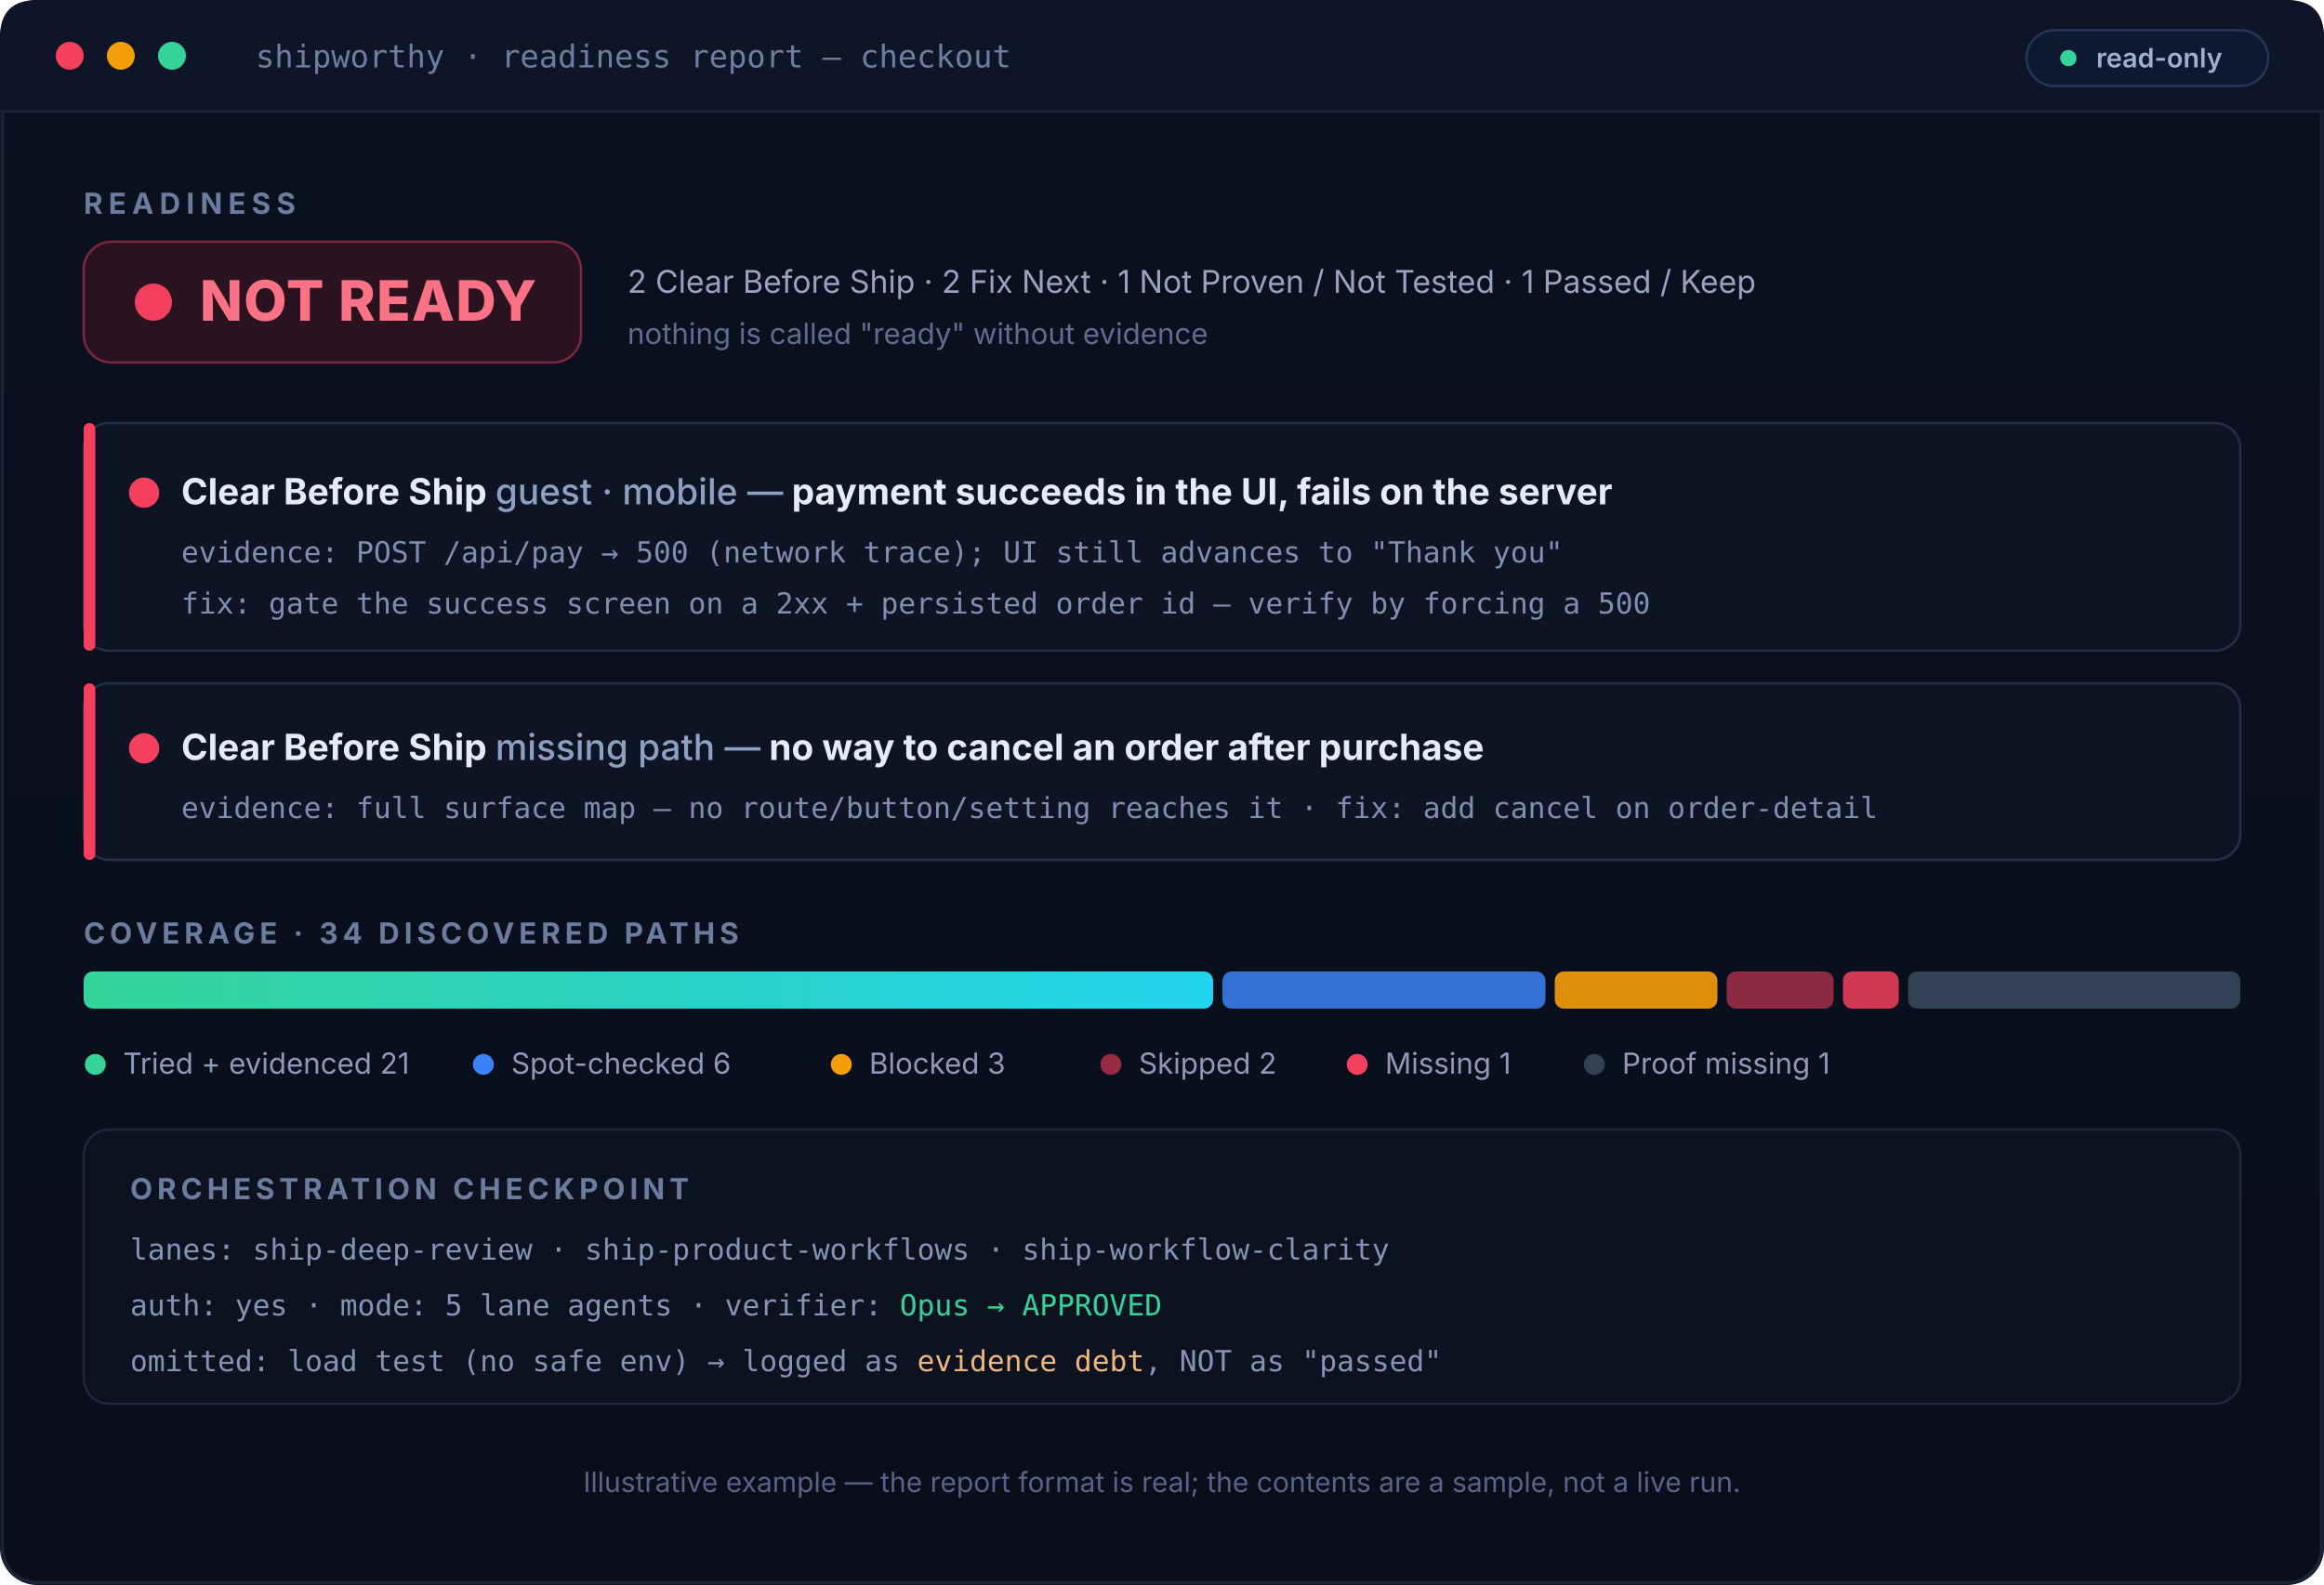
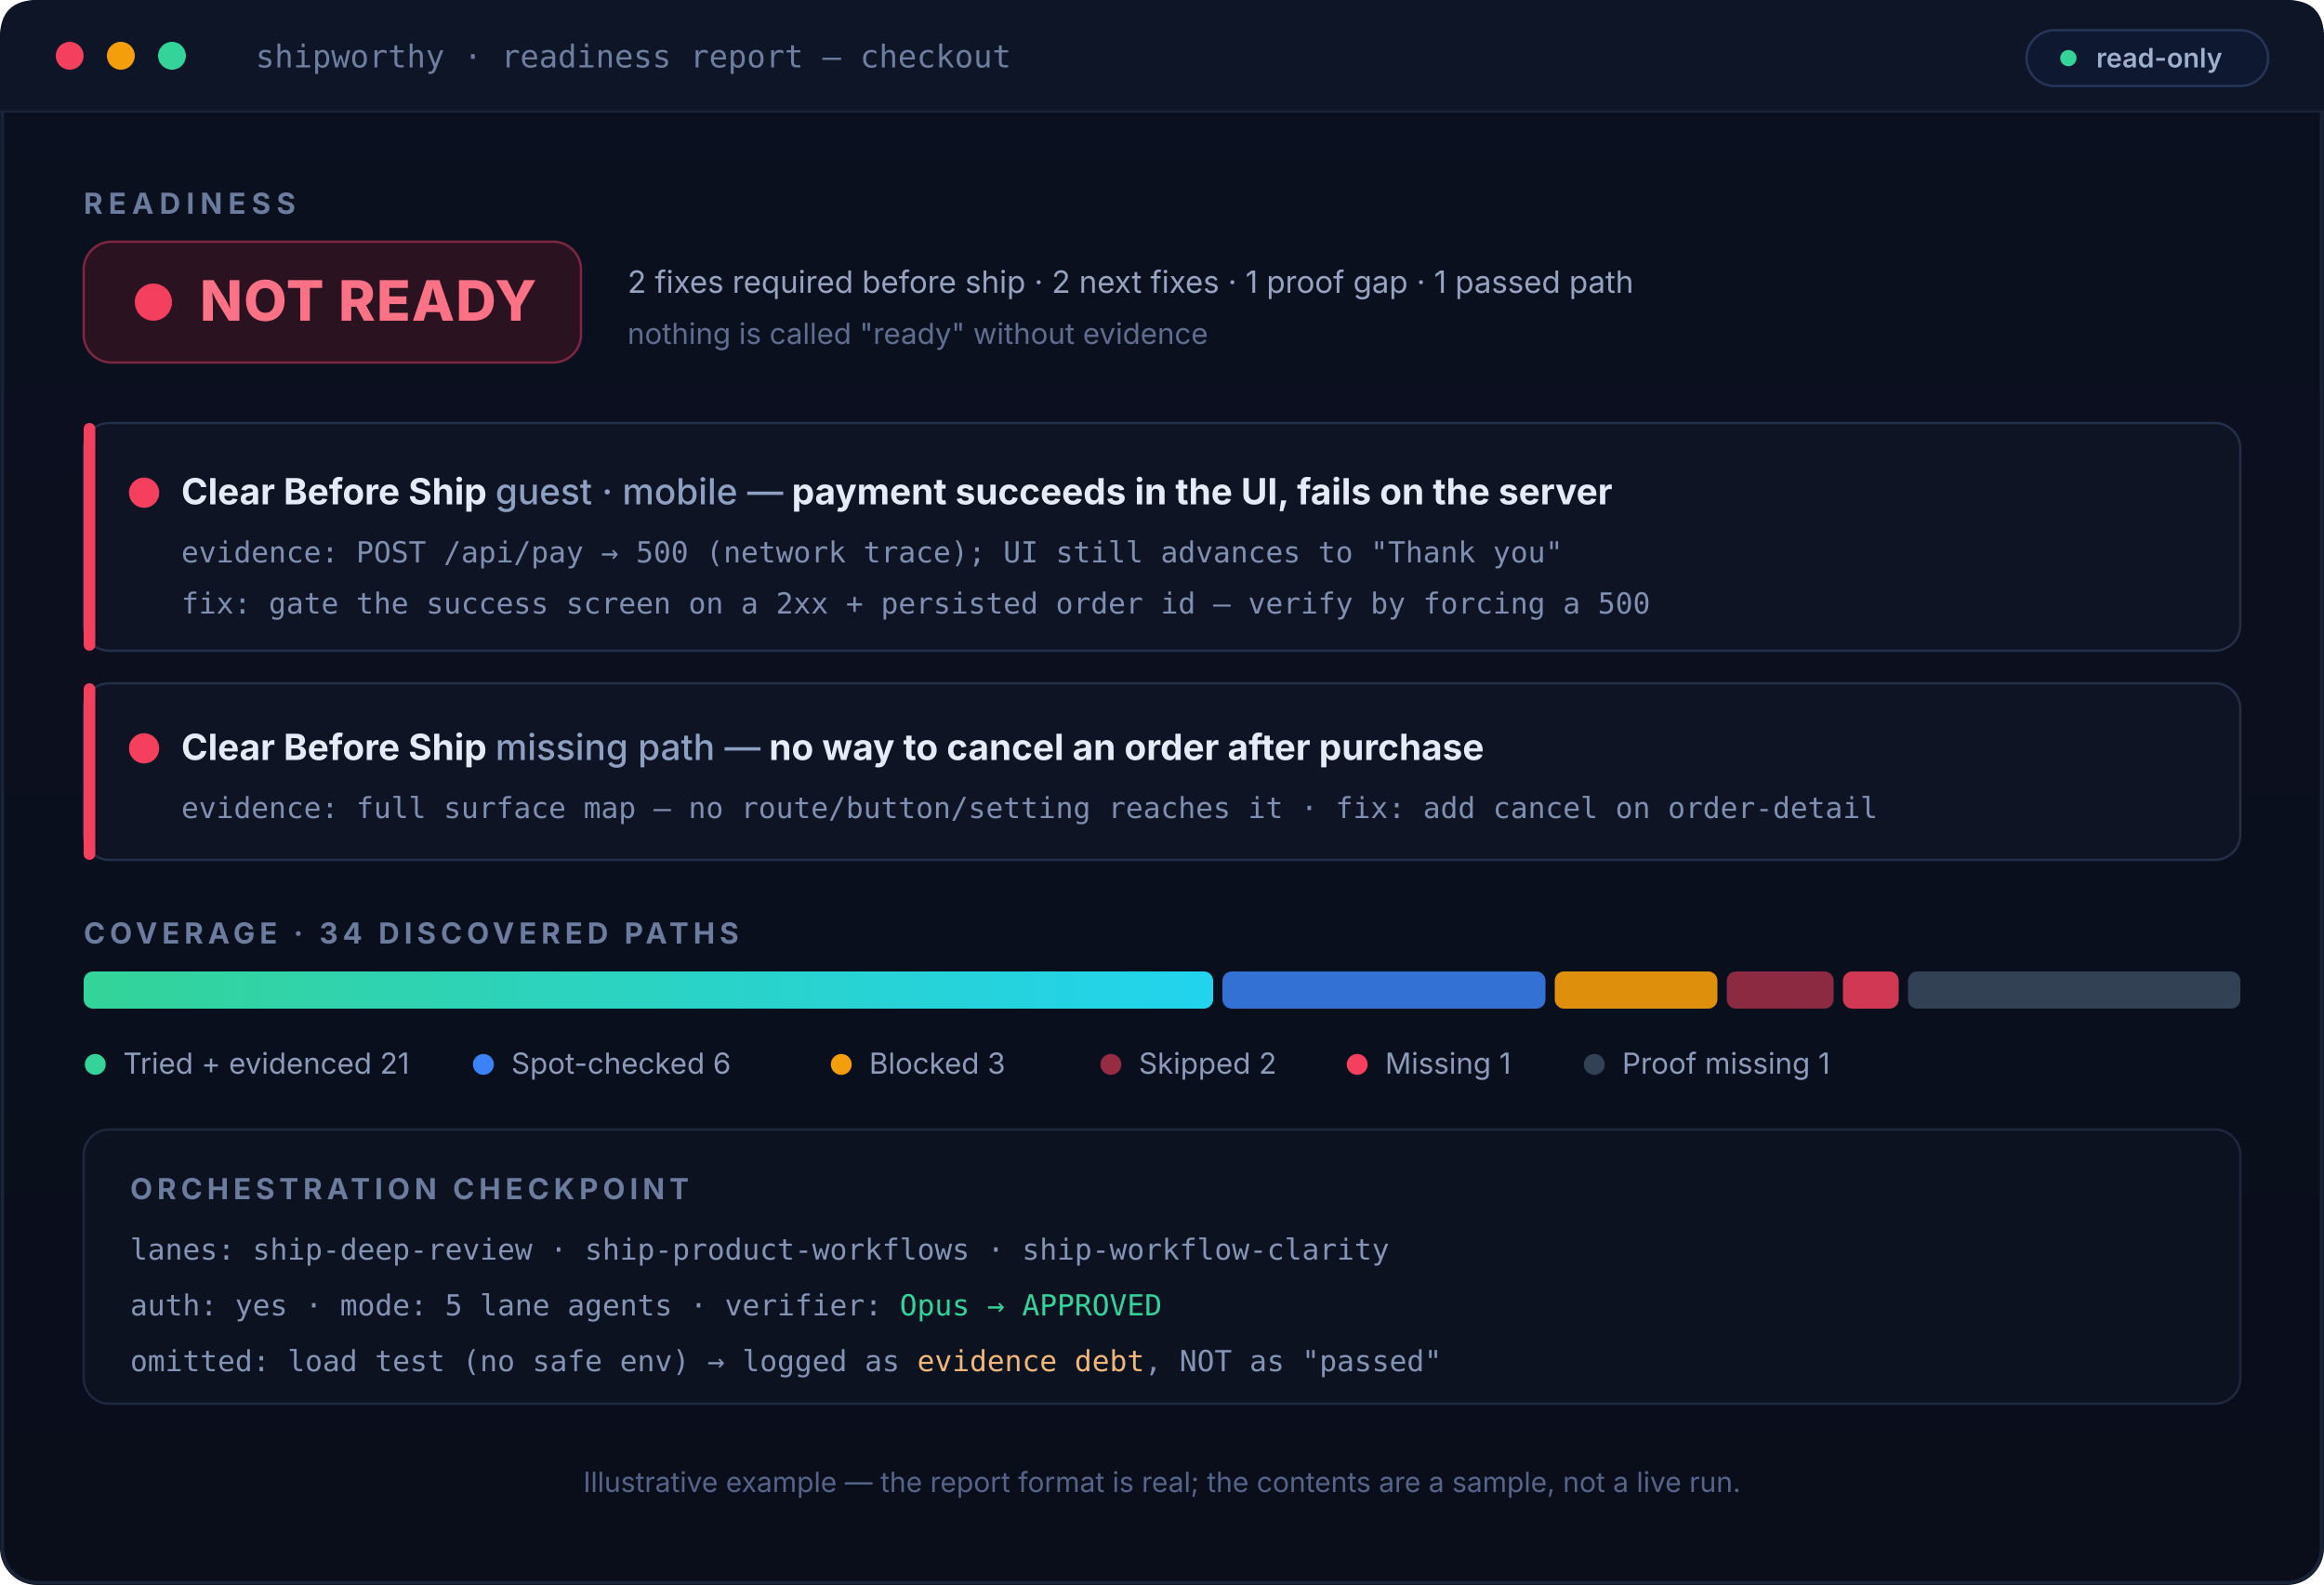
- <svg xmlns="http://www.w3.org/2000/svg" viewBox="0 0 1000 682" width="1000" height="682" role="img" aria-label="Illustrative Shipworthy readiness report showing NOT READY with Clear Before Ship, Fix Next, Not Proven / Not Tested, Passed / Keep, a coverage map, and an orchestration checkpoint">
+ <svg xmlns="http://www.w3.org/2000/svg" viewBox="0 0 1000 682" width="1000" height="682" role="img" aria-label="Illustrative Shipworthy readiness report showing NOT READY with two fixes required before ship, follow-up fixes, proof gaps, passed paths, a coverage map, and an orchestration checkpoint">
  <defs>
    <linearGradient id="rbg" x1="0" y1="0" x2="0" y2="1">
      <stop offset="0" stop-color="#0B1020" />
      <stop offset="1" stop-color="#0A0E1B" />
    </linearGradient>
    <linearGradient id="rcov" x1="0" y1="0" x2="1" y2="0">
      <stop offset="0" stop-color="#34D399" />
      <stop offset="1" stop-color="#22D3EE" />
    </linearGradient>
    <style>
      .sans{font-family:Inter,ui-sans-serif,system-ui,-apple-system,"Segoe UI",Roboto,Arial,sans-serif}
      .mono{font-family:ui-monospace,SFMono-Regular,Menlo,Consolas,monospace}
    </style>
  </defs>
  <rect width="1000" height="682" rx="16" fill="url(#rbg)" />
  <rect x="1" y="1" width="998" height="680" rx="15" fill="none" stroke="#1A2438" stroke-width="1.5" />
  <path d="M0 16 Q0 0 16 0 L984 0 Q1000 0 1000 16 L1000 48 L0 48 Z" fill="#0E1526" />
  <circle cx="30" cy="24" r="6" fill="#F43F5E" />
  <circle cx="52" cy="24" r="6" fill="#F59E0B" />
  <circle cx="74" cy="24" r="6" fill="#34D399" />
  <text x="110" y="29" class="mono" font-size="13.5" fill="#6E7EA0">shipworthy · readiness report — checkout</text>
  <g transform="translate(872,13)">
    <rect width="104" height="24" rx="12" fill="#0E1830" stroke="#26355A" />
    <circle cx="18" cy="12" r="3.5" fill="#34D399" />
    <text x="30" y="16" class="sans" font-size="11.5" font-weight="600" fill="#9FB0CE">read-only</text>
  </g>
  <line x1="0" y1="48" x2="1000" y2="48" stroke="#1A2438" />
  <text x="36" y="92" class="sans" font-size="12.5" font-weight="700" letter-spacing="2.5" fill="#6C7C9E">READINESS</text>
  <g transform="translate(36,104)">
    <rect width="214" height="52" rx="12" fill="#2A1220" stroke="#7F2740" />
    <circle cx="30" cy="26" r="8" fill="#F43F5E" />
    <text x="50" y="34" class="sans" font-size="24" font-weight="800" fill="#FB7185" letter-spacing="0.5">NOT READY</text>
  </g>
-   <text x="270" y="126" class="sans" font-size="13.5" fill="#96A4C2">2 Clear Before Ship · 2 Fix Next · 1 Not Proven / Not Tested · 1 Passed / Keep</text>
+   <text x="270" y="126" class="sans" font-size="13.2" fill="#96A4C2">2 fixes required before ship · 2 next fixes · 1 proof gap · 1 passed path</text>
  <text x="270" y="148" class="sans" font-size="12.5" fill="#5F6E90">nothing is called "ready" without evidence</text>
  <g transform="translate(36,182)">
    <rect width="928" height="98" rx="11" fill="#0E1424" stroke="#242F49" />
    <rect width="5" height="98" rx="2.5" fill="#F43F5E" />
    <circle cx="26" cy="30" r="6.5" fill="#F43F5E" />
    <text x="42" y="35" class="sans" font-size="15.5" font-weight="700" fill="#E6ECF7">Clear Before Ship <tspan fill="#8EA0C1" font-weight="500">guest · mobile —</tspan> payment succeeds in the UI, fails on the server</text>
    <text x="42" y="60" class="mono" font-size="12.5" fill="#7F8FB1">evidence:  POST /api/pay → 500 (network trace); UI still advances to "Thank you"</text>
    <text x="42" y="82" class="mono" font-size="12.5" fill="#7F8FB1">fix:  gate the success screen on a 2xx + persisted order id  —  verify by forcing a 500</text>
  </g>
  <g transform="translate(36,294)">
    <rect width="928" height="76" rx="11" fill="#0E1424" stroke="#242F49" />
    <rect width="5" height="76" rx="2.5" fill="#F43F5E" />
    <circle cx="26" cy="28" r="6.5" fill="#F43F5E" />
    <text x="42" y="33" class="sans" font-size="15.5" font-weight="700" fill="#E6ECF7">Clear Before Ship <tspan fill="#8EA0C1" font-weight="500">missing path —</tspan> no way to cancel an order after purchase</text>
    <text x="42" y="58" class="mono" font-size="12.5" fill="#7F8FB1">evidence:  full surface map — no route/button/setting reaches it   ·   fix: add cancel on order-detail</text>
  </g>
  <text x="36" y="406" class="sans" font-size="12.5" font-weight="700" letter-spacing="2" fill="#6C7C9E">COVERAGE · 34 DISCOVERED PATHS</text>
  <g transform="translate(36,418)">
    <rect x="0" y="0" width="486" height="16" rx="4" fill="url(#rcov)" />
    <rect x="490" y="0" width="139" height="16" rx="4" fill="#3B82F6" opacity="0.85" />
    <rect x="633" y="0" width="70" height="16" rx="4" fill="#F59E0B" opacity="0.9" />
    <rect x="707" y="0" width="46" height="16" rx="4" fill="#F43F5E" opacity="0.55" />
    <rect x="757" y="0" width="24" height="16" rx="4" fill="#F43F5E" opacity="0.85" />
    <rect x="785" y="0" width="143" height="16" rx="4" fill="#334155" />
  </g>
  <g class="sans" font-size="12.5" transform="translate(36,452)">
    <circle cx="5" cy="6" r="4.5" fill="#34D399" />
    <text x="17" y="10" fill="#8D9BBB">Tried + evidenced 21</text>
    <circle cx="172" cy="6" r="4.5" fill="#3B82F6" />
    <text x="184" y="10" fill="#8D9BBB">Spot-checked 6</text>
    <circle cx="326" cy="6" r="4.5" fill="#F59E0B" />
    <text x="338" y="10" fill="#8D9BBB">Blocked 3</text>
    <circle cx="442" cy="6" r="4.5" fill="#F43F5E" opacity="0.6" />
    <text x="454" y="10" fill="#8D9BBB">Skipped 2</text>
    <circle cx="548" cy="6" r="4.5" fill="#F43F5E" />
    <text x="560" y="10" fill="#8D9BBB">Missing 1</text>
    <circle cx="650" cy="6" r="4.5" fill="#334155" />
    <text x="662" y="10" fill="#8D9BBB">Proof missing 1</text>
  </g>
  <g transform="translate(36,486)">
    <rect width="928" height="118" rx="11" fill="#0C1220" stroke="#1E2840" />
    <text x="20" y="30" class="sans" font-size="12.5" font-weight="700" letter-spacing="2" fill="#6C7C9E">ORCHESTRATION CHECKPOINT</text>
    <text x="20" y="56" class="mono" font-size="12.5" fill="#8494B6">lanes:  ship-deep-review · ship-product-workflows · ship-workflow-clarity</text>
    <text x="20" y="80" class="mono" font-size="12.5" fill="#8494B6">auth:   yes   ·   mode: 5 lane agents   ·   verifier: <tspan fill="#34D399">Opus → APPROVED</tspan>
    </text>
    <text x="20" y="104" class="mono" font-size="12.5" fill="#8494B6">omitted: load test (no safe env) → logged as <tspan fill="#F0B67A">evidence debt</tspan>, NOT as "passed"</text>
  </g>
  <text x="500" y="642" text-anchor="middle" class="sans" font-size="12" fill="#556488">Illustrative example — the report format is real; the contents are a sample, not a live run.</text>
</svg>
